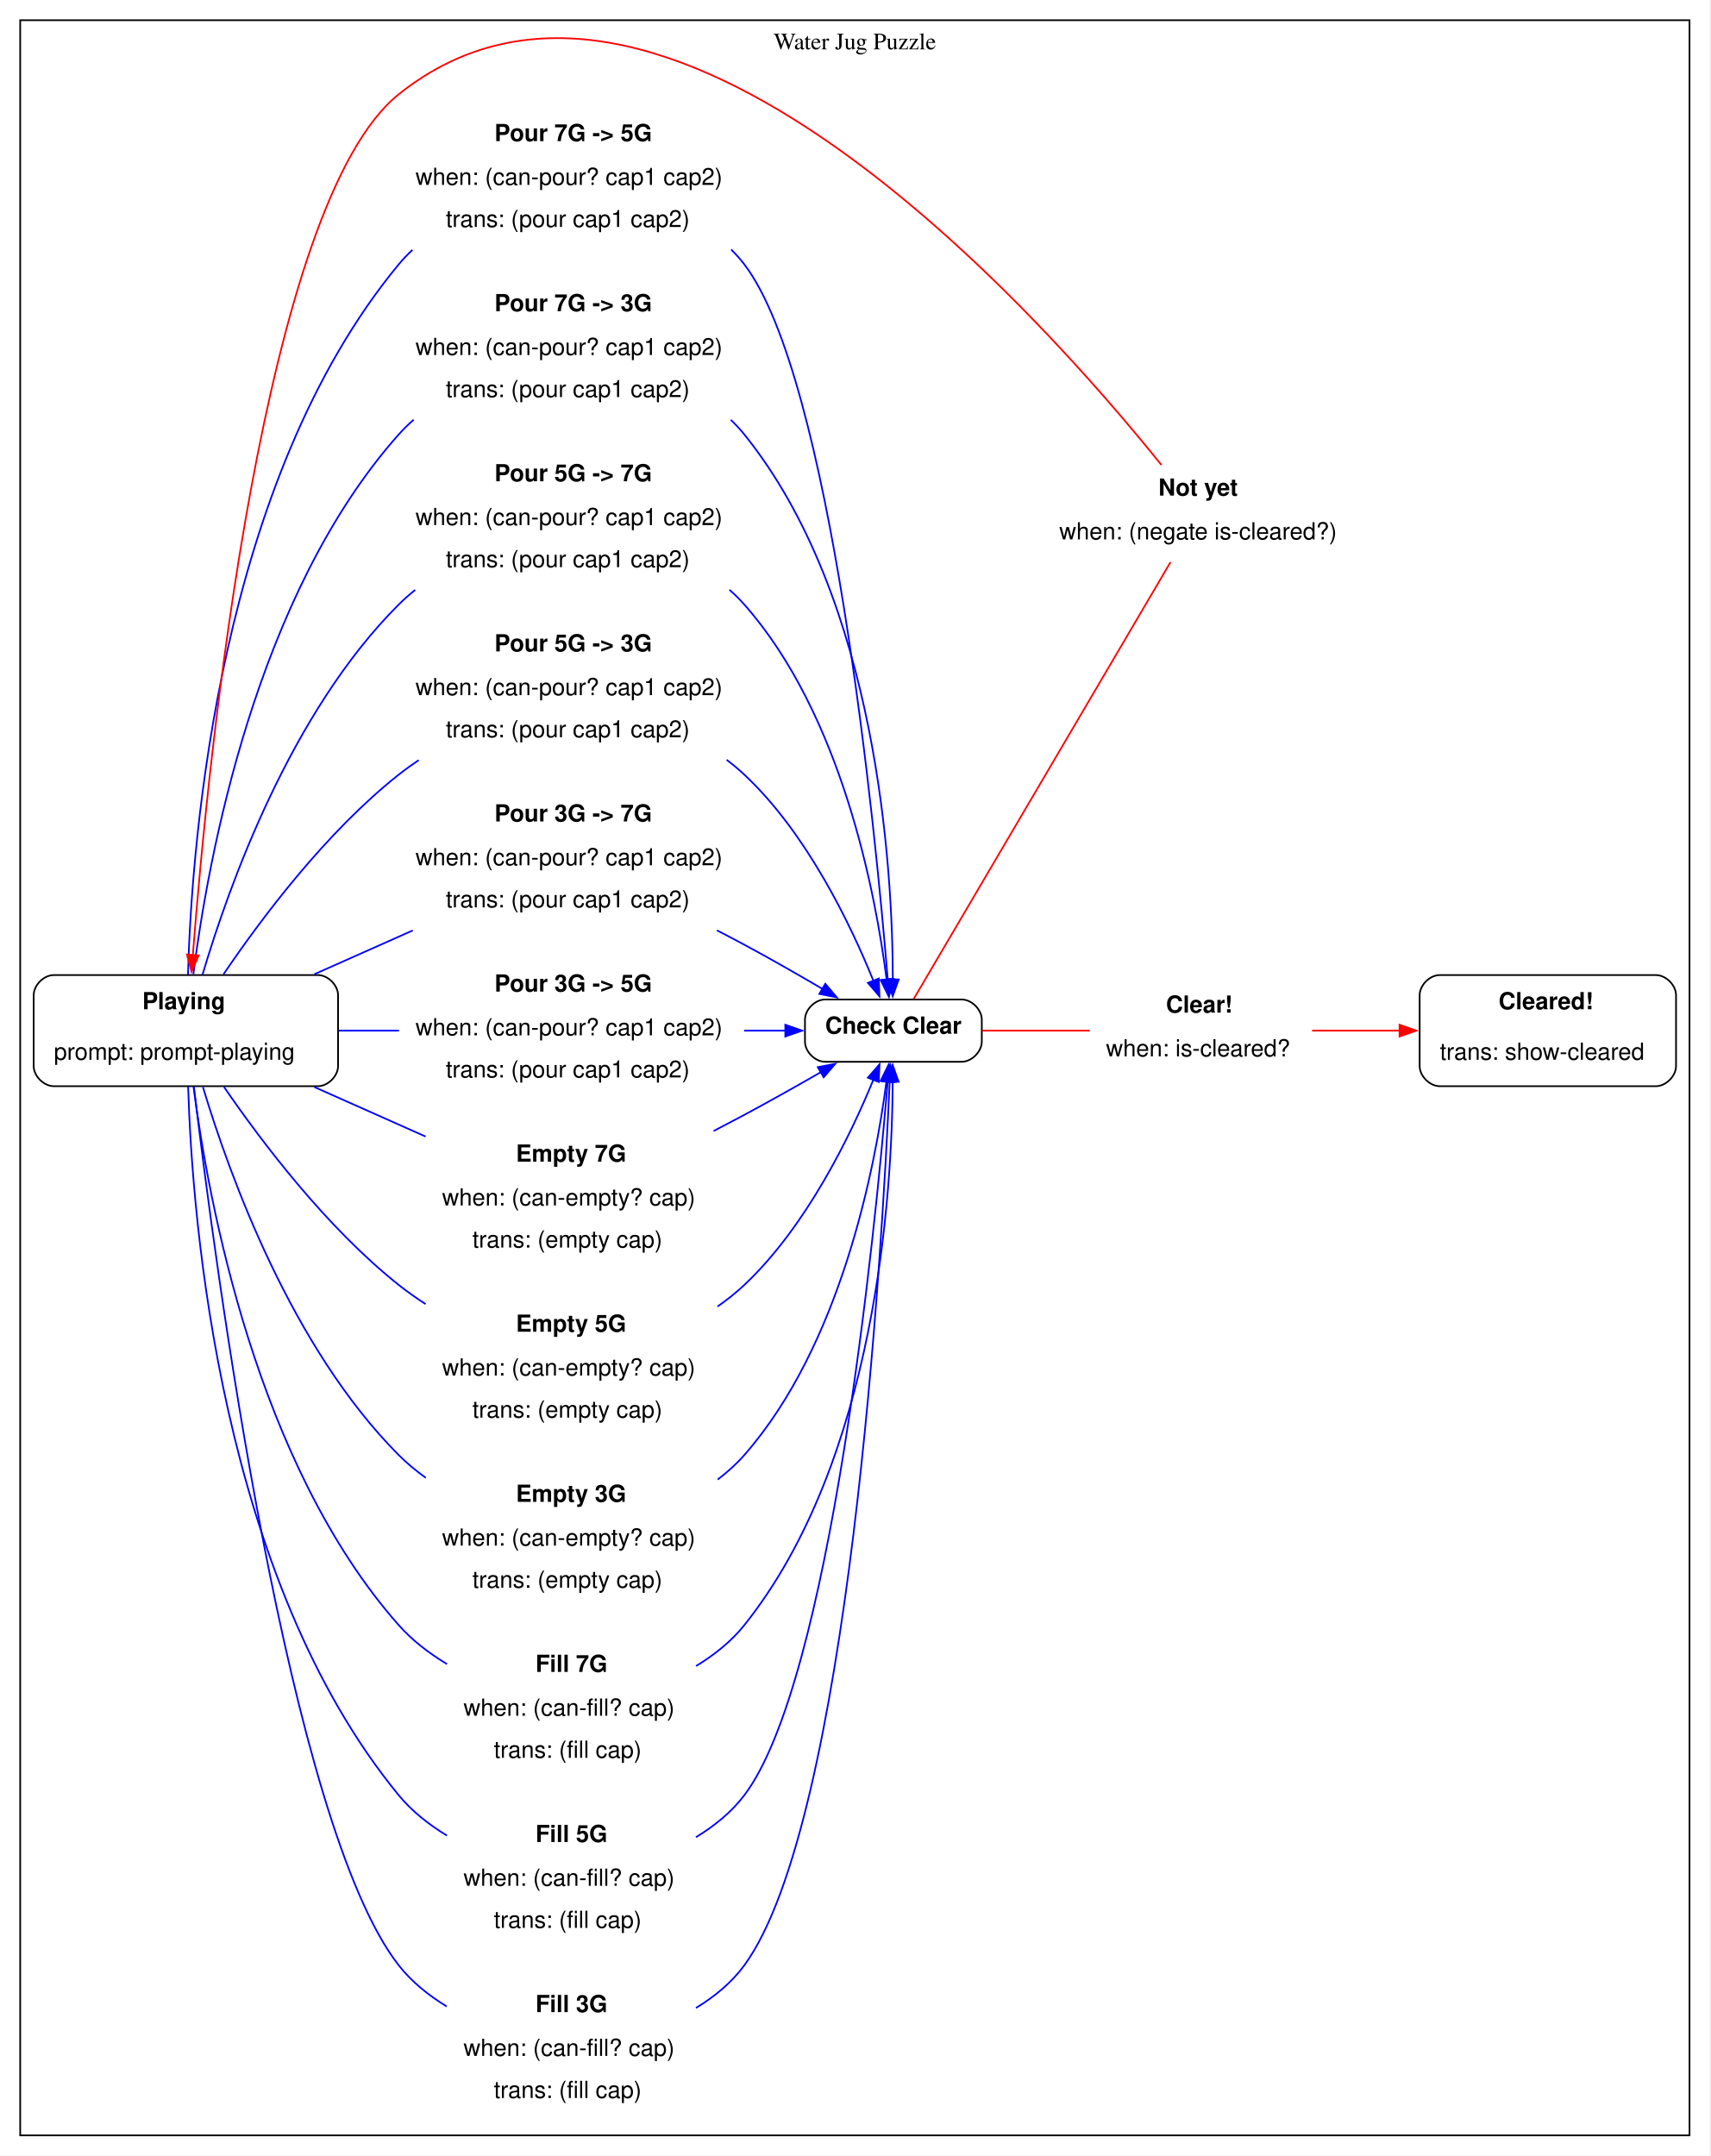
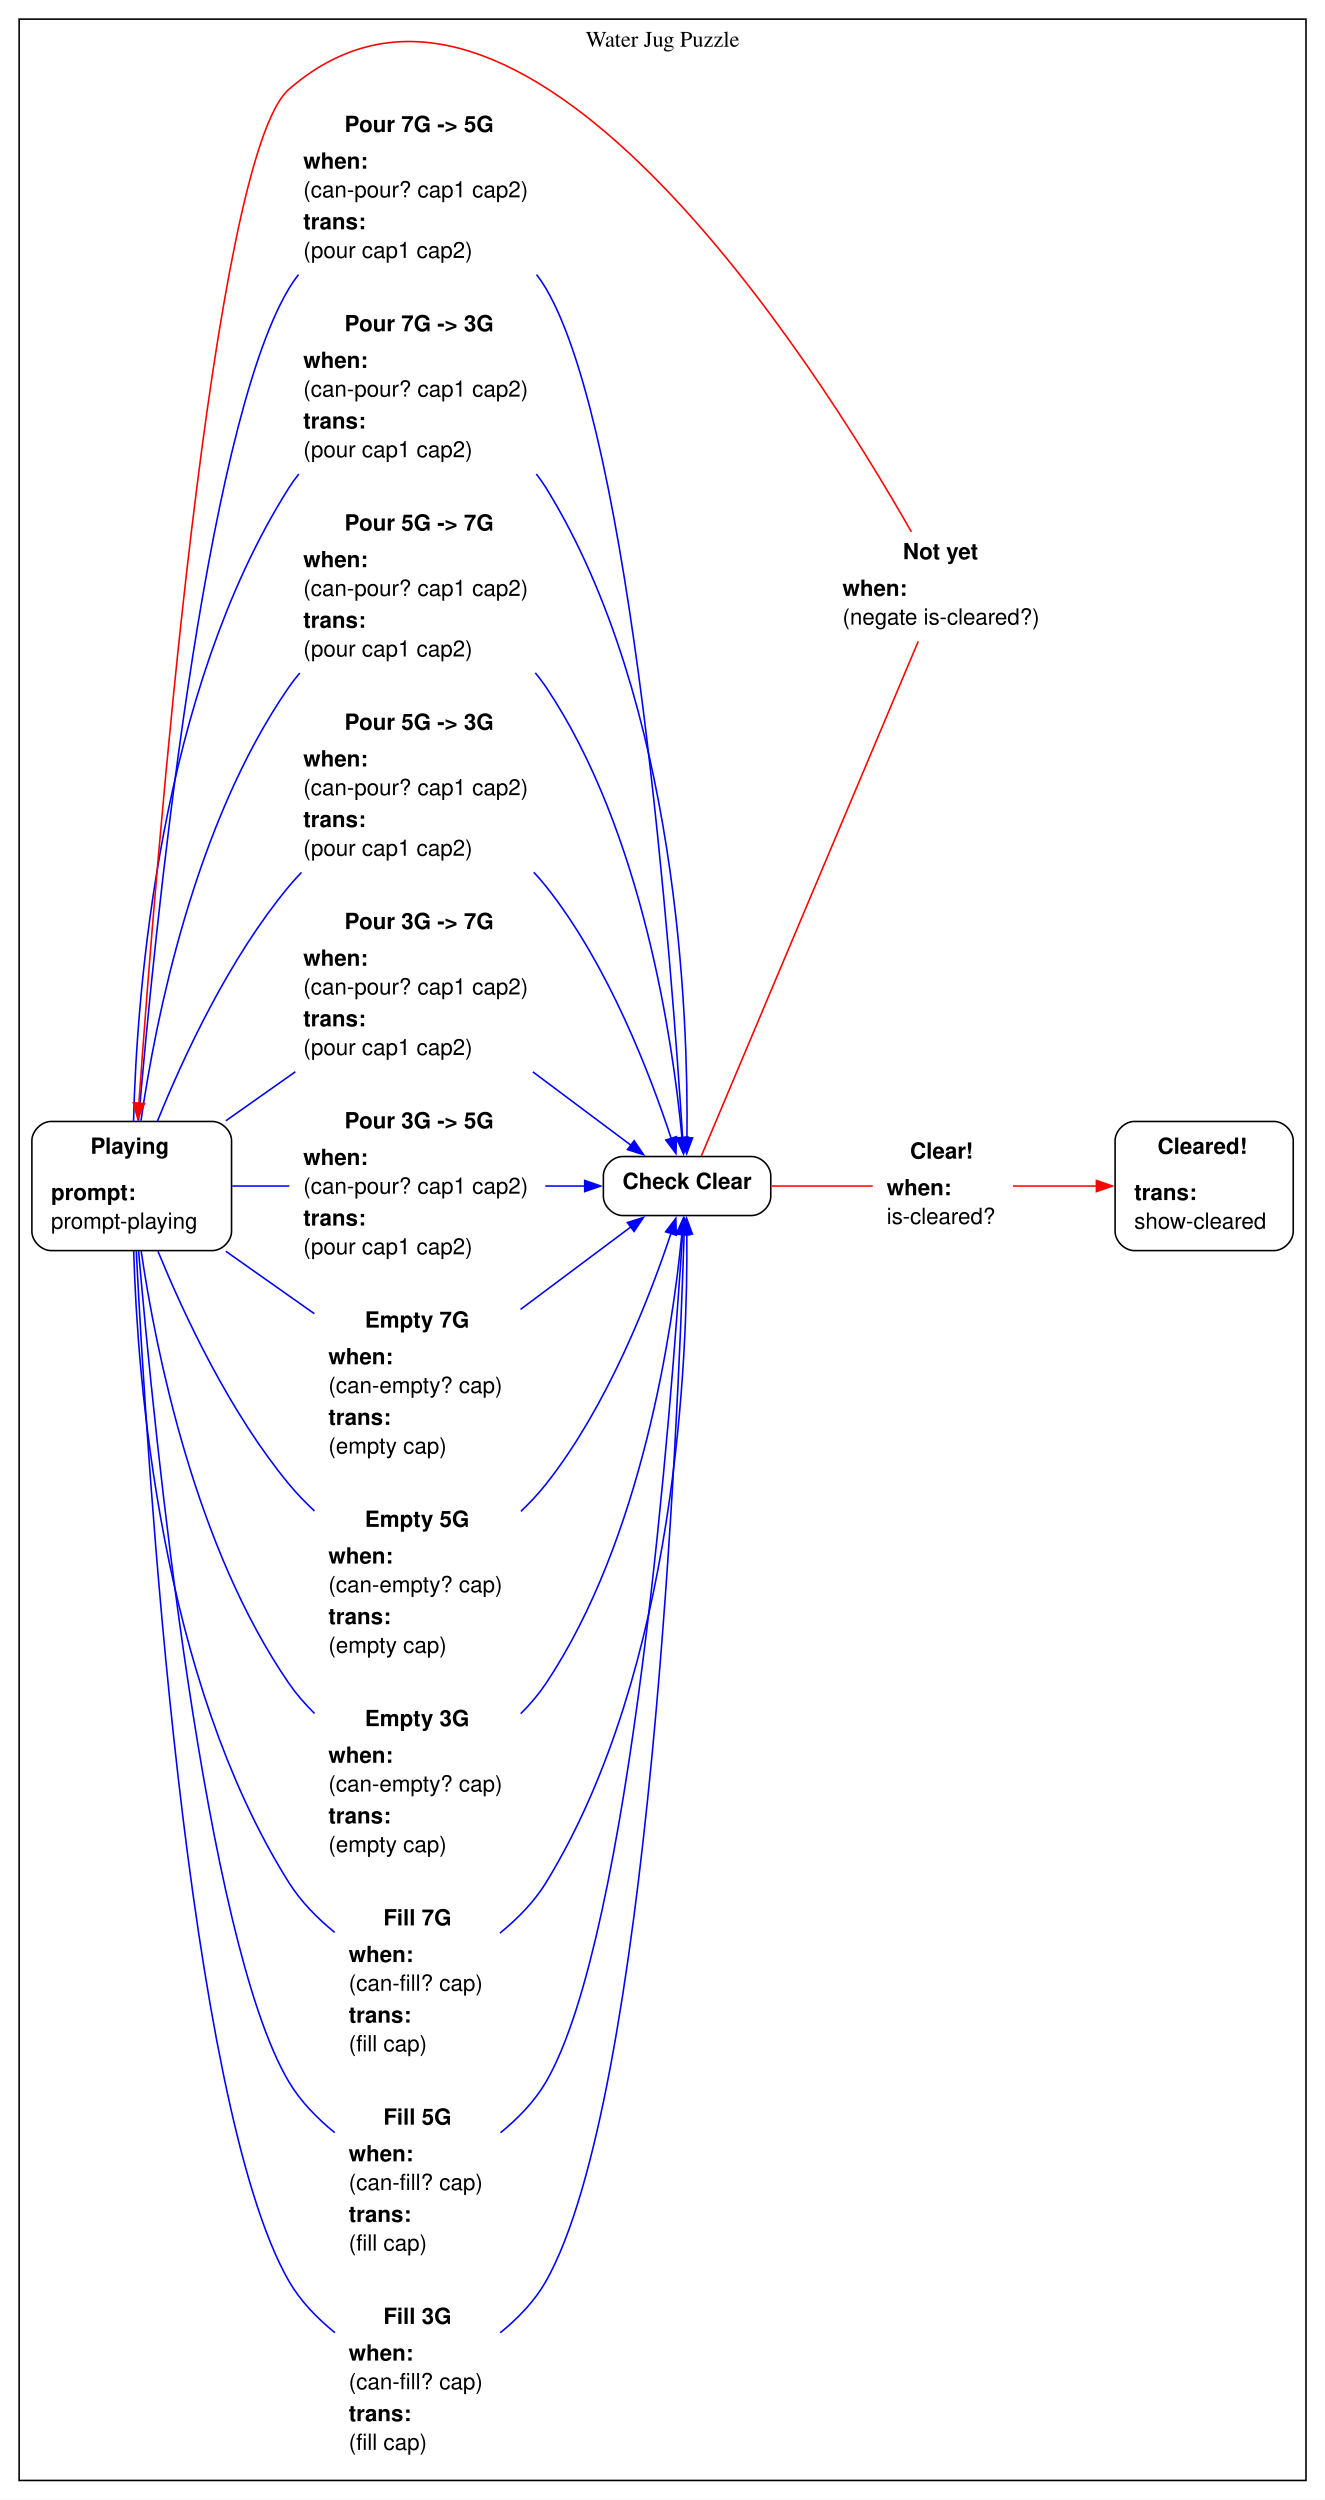
- <svg xmlns="http://www.w3.org/2000/svg" width="1354pt" height="1707pt" viewBox="0.00 0.00 1354.00 1707.00">
-   <g id="graph0" class="graph" transform="scale(1.33333 1.33333) rotate(0) translate(4 1276)">
-     <polygon fill="white" stroke="none" points="-4,4 -4,-1276 1011.25,-1276 1011.25,4 -4,4" />
+ <svg xmlns="http://www.w3.org/2000/svg" width="1108pt" height="2091pt" viewBox="0.00 0.00 1108.00 2091.00">
+   <g id="graph0" class="graph" transform="scale(1.33333 1.33333) rotate(0) translate(4 1564)">
+     <polygon fill="white" stroke="none" points="-4,4 -4,-1564 827.25,-1564 827.25,4 -4,4" />
    <g id="clust1" class="cluster">
-       <polygon fill="none" stroke="black" points="8,-8 8,-1264 999.25,-1264 999.25,-8 8,-8" />
-       <text xml:space="preserve" text-anchor="middle" x="503.62" y="-1246.7" font-family="Times,serif" font-size="14.00">Water Jug Puzzle</text>
+       <polygon fill="none" stroke="black" points="8,-8 8,-1552 815.25,-1552 815.25,-8 8,-8" />
+       <text xml:space="preserve" text-anchor="middle" x="411.62" y="-1534.7" font-family="Times,serif" font-size="14.00">Water Jug Puzzle</text>
    </g>
    <g id="node1" class="node">
-       <path fill="white" stroke="black" d="M184.75,-697C184.75,-697 28,-697 28,-697 22,-697 16,-691 16,-685 16,-685 16,-643 16,-643 16,-637 22,-631 28,-631 28,-631 184.75,-631 184.75,-631 190.75,-631 196.75,-637 196.75,-643 196.75,-643 196.75,-685 196.75,-685 196.75,-691 190.75,-697 184.75,-697" />
-       <text xml:space="preserve" text-anchor="start" x="80.5" y="-676.7" font-family="Helvetica,Arial,sans-serif" font-weight="bold" font-size="14.00">Playing</text>
-       <text xml:space="preserve" text-anchor="start" x="28" y="-646.7" font-family="Helvetica,Arial,sans-serif" font-size="14.00">prompt: prompt-playing</text>
+       <path fill="white" stroke="black" d="M129.25,-860.5C129.25,-860.5 28,-860.5 28,-860.5 22,-860.5 16,-854.5 16,-848.5 16,-848.5 16,-791.5 16,-791.5 16,-785.5 22,-779.5 28,-779.5 28,-779.5 129.25,-779.5 129.25,-779.5 135.25,-779.5 141.25,-785.5 141.25,-791.5 141.25,-791.5 141.25,-848.5 141.25,-848.5 141.25,-854.5 135.25,-860.5 129.25,-860.5" />
+       <text xml:space="preserve" text-anchor="start" x="52.75" y="-840.2" font-family="Helvetica,Arial,sans-serif" font-weight="bold" font-size="14.00">Playing</text>
+       <text xml:space="preserve" text-anchor="start" x="28" y="-811.2" font-family="Helvetica,Arial,sans-serif" font-weight="bold" font-size="14.00">prompt:</text>
+       <text xml:space="preserve" text-anchor="start" x="28" y="-793.2" font-family="Helvetica,Arial,sans-serif" font-size="14.00">prompt-playing</text>
    </g>
    <g id="node2" class="node">
-       <text xml:space="preserve" text-anchor="start" x="314" y="-81.2" font-family="Helvetica,Arial,sans-serif" font-weight="bold" font-size="14.00">Fill 3G</text>
-       <text xml:space="preserve" text-anchor="start" x="271.25" y="-55.2" font-family="Helvetica,Arial,sans-serif" font-size="14.00">when: (can-fill? cap)</text>
-       <text xml:space="preserve" text-anchor="start" x="289.25" y="-30.2" font-family="Helvetica,Arial,sans-serif" font-size="14.00">trans: (fill cap)</text>
+       <text xml:space="preserve" text-anchor="start" x="236.5" y="-106.2" font-family="Helvetica,Arial,sans-serif" font-weight="bold" font-size="14.00">Fill 3G</text>
+       <text xml:space="preserve" text-anchor="start" x="214.75" y="-83.2" font-family="Helvetica,Arial,sans-serif" font-weight="bold" font-size="14.00">when:</text>
+       <text xml:space="preserve" text-anchor="start" x="214.75" y="-65.2" font-family="Helvetica,Arial,sans-serif" font-size="14.00">(can-fill? cap)</text>
+       <text xml:space="preserve" text-anchor="start" x="214.75" y="-45.2" font-family="Helvetica,Arial,sans-serif" font-weight="bold" font-size="14.00">trans:</text>
+       <text xml:space="preserve" text-anchor="start" x="214.75" y="-27.2" font-family="Helvetica,Arial,sans-serif" font-size="14.00">(fill cap)</text>
    </g>
    <g id="edge1" class="edge">
-       <path fill="none" stroke="blue" d="M111.13,-630.81C123.77,-524.14 167.62,-192.24 232.75,-109 240.41,-99.21 250.46,-91.14 261.25,-84.55" />
+       <path fill="none" stroke="blue" d="M81.49,-779.16C88.03,-648.8 113.13,-244.65 177.25,-133 184.36,-120.62 194.94,-109.76 206.09,-100.71" />
    </g>
    <g id="node3" class="node">
-       <text xml:space="preserve" text-anchor="start" x="314" y="-182.2" font-family="Helvetica,Arial,sans-serif" font-weight="bold" font-size="14.00">Fill 5G</text>
-       <text xml:space="preserve" text-anchor="start" x="271.25" y="-156.2" font-family="Helvetica,Arial,sans-serif" font-size="14.00">when: (can-fill? cap)</text>
-       <text xml:space="preserve" text-anchor="start" x="289.25" y="-131.2" font-family="Helvetica,Arial,sans-serif" font-size="14.00">trans: (fill cap)</text>
+       <text xml:space="preserve" text-anchor="start" x="236.5" y="-231.2" font-family="Helvetica,Arial,sans-serif" font-weight="bold" font-size="14.00">Fill 5G</text>
+       <text xml:space="preserve" text-anchor="start" x="214.75" y="-208.2" font-family="Helvetica,Arial,sans-serif" font-weight="bold" font-size="14.00">when:</text>
+       <text xml:space="preserve" text-anchor="start" x="214.75" y="-190.2" font-family="Helvetica,Arial,sans-serif" font-size="14.00">(can-fill? cap)</text>
+       <text xml:space="preserve" text-anchor="start" x="214.75" y="-170.2" font-family="Helvetica,Arial,sans-serif" font-weight="bold" font-size="14.00">trans:</text>
+       <text xml:space="preserve" text-anchor="start" x="214.75" y="-152.2" font-family="Helvetica,Arial,sans-serif" font-size="14.00">(fill cap)</text>
    </g>
    <g id="edge3" class="edge">
-       <path fill="none" stroke="blue" d="M107.71,-630.77C110.21,-549.63 127.14,-338.59 232.75,-210 240.58,-200.47 250.64,-192.55 261.38,-186.02" />
+       <path fill="none" stroke="blue" d="M82.94,-779.12C92.75,-665.24 124.34,-346.94 177.25,-258 184.46,-245.88 194.94,-235.18 205.94,-226.2" />
    </g>
    <g id="node4" class="node">
-       <text xml:space="preserve" text-anchor="start" x="314" y="-283.2" font-family="Helvetica,Arial,sans-serif" font-weight="bold" font-size="14.00">Fill 7G</text>
-       <text xml:space="preserve" text-anchor="start" x="271.25" y="-257.2" font-family="Helvetica,Arial,sans-serif" font-size="14.00">when: (can-fill? cap)</text>
-       <text xml:space="preserve" text-anchor="start" x="289.25" y="-232.2" font-family="Helvetica,Arial,sans-serif" font-size="14.00">trans: (fill cap)</text>
+       <text xml:space="preserve" text-anchor="start" x="236.5" y="-356.2" font-family="Helvetica,Arial,sans-serif" font-weight="bold" font-size="14.00">Fill 7G</text>
+       <text xml:space="preserve" text-anchor="start" x="214.75" y="-333.2" font-family="Helvetica,Arial,sans-serif" font-weight="bold" font-size="14.00">when:</text>
+       <text xml:space="preserve" text-anchor="start" x="214.75" y="-315.2" font-family="Helvetica,Arial,sans-serif" font-size="14.00">(can-fill? cap)</text>
+       <text xml:space="preserve" text-anchor="start" x="214.75" y="-295.2" font-family="Helvetica,Arial,sans-serif" font-weight="bold" font-size="14.00">trans:</text>
+       <text xml:space="preserve" text-anchor="start" x="214.75" y="-277.2" font-family="Helvetica,Arial,sans-serif" font-size="14.00">(fill cap)</text>
    </g>
    <g id="edge5" class="edge">
-       <path fill="none" stroke="blue" d="M110.9,-630.66C119.7,-562.71 148.37,-406.54 232.75,-311 240.79,-301.9 250.83,-294.23 261.44,-287.83" />
+       <path fill="none" stroke="blue" d="M79.88,-779.26C82.2,-697.74 96.65,-511.39 177.25,-383 184.65,-371.21 195.07,-360.69 205.94,-351.79" />
    </g>
    <g id="node5" class="node">
-       <text xml:space="preserve" text-anchor="start" x="302.38" y="-384.2" font-family="Helvetica,Arial,sans-serif" font-weight="bold" font-size="14.00">Empty 3G</text>
-       <text xml:space="preserve" text-anchor="start" x="258.5" y="-358.2" font-family="Helvetica,Arial,sans-serif" font-size="14.00">when: (can-empty? cap)</text>
-       <text xml:space="preserve" text-anchor="start" x="276.5" y="-333.2" font-family="Helvetica,Arial,sans-serif" font-size="14.00">trans: (empty cap)</text>
+       <text xml:space="preserve" text-anchor="start" x="224.88" y="-481.2" font-family="Helvetica,Arial,sans-serif" font-weight="bold" font-size="14.00">Empty 3G</text>
+       <text xml:space="preserve" text-anchor="start" x="202" y="-458.2" font-family="Helvetica,Arial,sans-serif" font-weight="bold" font-size="14.00">when:</text>
+       <text xml:space="preserve" text-anchor="start" x="202" y="-440.2" font-family="Helvetica,Arial,sans-serif" font-size="14.00">(can-empty? cap)</text>
+       <text xml:space="preserve" text-anchor="start" x="202" y="-420.2" font-family="Helvetica,Arial,sans-serif" font-weight="bold" font-size="14.00">trans:</text>
+       <text xml:space="preserve" text-anchor="start" x="202" y="-402.2" font-family="Helvetica,Arial,sans-serif" font-size="14.00">(empty cap)</text>
    </g>
    <g id="edge7" class="edge">
-       <path fill="none" stroke="blue" d="M116.49,-630.53C132.28,-578.01 169.28,-475.69 232.75,-412 237.63,-407.11 243.07,-402.6 248.83,-398.46" />
+       <path fill="none" stroke="blue" d="M84.56,-779.24C93.8,-716.24 118.4,-593.59 177.25,-508 181.84,-501.32 187.36,-495 193.31,-489.14" />
    </g>
    <g id="node6" class="node">
-       <text xml:space="preserve" text-anchor="start" x="302.38" y="-485.2" font-family="Helvetica,Arial,sans-serif" font-weight="bold" font-size="14.00">Empty 5G</text>
-       <text xml:space="preserve" text-anchor="start" x="258.5" y="-459.2" font-family="Helvetica,Arial,sans-serif" font-size="14.00">when: (can-empty? cap)</text>
-       <text xml:space="preserve" text-anchor="start" x="276.5" y="-434.2" font-family="Helvetica,Arial,sans-serif" font-size="14.00">trans: (empty cap)</text>
+       <text xml:space="preserve" text-anchor="start" x="224.88" y="-606.2" font-family="Helvetica,Arial,sans-serif" font-weight="bold" font-size="14.00">Empty 5G</text>
+       <text xml:space="preserve" text-anchor="start" x="202" y="-583.2" font-family="Helvetica,Arial,sans-serif" font-weight="bold" font-size="14.00">when:</text>
+       <text xml:space="preserve" text-anchor="start" x="202" y="-565.2" font-family="Helvetica,Arial,sans-serif" font-size="14.00">(can-empty? cap)</text>
+       <text xml:space="preserve" text-anchor="start" x="202" y="-545.2" font-family="Helvetica,Arial,sans-serif" font-weight="bold" font-size="14.00">trans:</text>
+       <text xml:space="preserve" text-anchor="start" x="202" y="-527.2" font-family="Helvetica,Arial,sans-serif" font-size="14.00">(empty cap)</text>
    </g>
    <g id="edge9" class="edge">
-       <path fill="none" stroke="blue" d="M129.04,-630.53C151.76,-597.42 190.07,-546.92 232.75,-513 237.77,-509.01 243.16,-505.21 248.73,-501.62" />
+       <path fill="none" stroke="blue" d="M95.06,-779.13C111.46,-739.13 140.13,-677.86 177.25,-633 182.08,-627.16 187.54,-621.5 193.27,-616.14" />
    </g>
    <g id="node7" class="node">
-       <text xml:space="preserve" text-anchor="start" x="302.38" y="-586.2" font-family="Helvetica,Arial,sans-serif" font-weight="bold" font-size="14.00">Empty 7G</text>
-       <text xml:space="preserve" text-anchor="start" x="258.5" y="-560.2" font-family="Helvetica,Arial,sans-serif" font-size="14.00">when: (can-empty? cap)</text>
-       <text xml:space="preserve" text-anchor="start" x="276.5" y="-535.2" font-family="Helvetica,Arial,sans-serif" font-size="14.00">trans: (empty cap)</text>
+       <text xml:space="preserve" text-anchor="start" x="224.88" y="-731.2" font-family="Helvetica,Arial,sans-serif" font-weight="bold" font-size="14.00">Empty 7G</text>
+       <text xml:space="preserve" text-anchor="start" x="202" y="-708.2" font-family="Helvetica,Arial,sans-serif" font-weight="bold" font-size="14.00">when:</text>
+       <text xml:space="preserve" text-anchor="start" x="202" y="-690.2" font-family="Helvetica,Arial,sans-serif" font-size="14.00">(can-empty? cap)</text>
+       <text xml:space="preserve" text-anchor="start" x="202" y="-670.2" font-family="Helvetica,Arial,sans-serif" font-weight="bold" font-size="14.00">trans:</text>
+       <text xml:space="preserve" text-anchor="start" x="202" y="-652.2" font-family="Helvetica,Arial,sans-serif" font-size="14.00">(empty cap)</text>
    </g>
    <g id="edge11" class="edge">
-       <path fill="none" stroke="blue" d="M182.65,-630.51C203.81,-621.09 226.99,-610.78 248.71,-601.12" />
+       <path fill="none" stroke="blue" d="M137.66,-779.07C155.43,-766.54 175.07,-752.69 193.2,-739.91" />
    </g>
    <g id="node8" class="node">
-       <text xml:space="preserve" text-anchor="start" x="289.62" y="-687.2" font-family="Helvetica,Arial,sans-serif" font-weight="bold" font-size="14.00">Pour 3G -&gt; 5G</text>
-       <text xml:space="preserve" text-anchor="start" x="242.75" y="-661.2" font-family="Helvetica,Arial,sans-serif" font-size="14.00">when: (can-pour? cap1 cap2)</text>
-       <text xml:space="preserve" text-anchor="start" x="260.75" y="-636.2" font-family="Helvetica,Arial,sans-serif" font-size="14.00">trans: (pour cap1 cap2)</text>
+       <text xml:space="preserve" text-anchor="start" x="212.12" y="-856.2" font-family="Helvetica,Arial,sans-serif" font-weight="bold" font-size="14.00">Pour 3G -&gt; 5G</text>
+       <text xml:space="preserve" text-anchor="start" x="186.25" y="-833.2" font-family="Helvetica,Arial,sans-serif" font-weight="bold" font-size="14.00">when:</text>
+       <text xml:space="preserve" text-anchor="start" x="186.25" y="-815.2" font-family="Helvetica,Arial,sans-serif" font-size="14.00">(can-pour? cap1 cap2)</text>
+       <text xml:space="preserve" text-anchor="start" x="186.25" y="-795.2" font-family="Helvetica,Arial,sans-serif" font-weight="bold" font-size="14.00">trans:</text>
+       <text xml:space="preserve" text-anchor="start" x="186.25" y="-777.2" font-family="Helvetica,Arial,sans-serif" font-size="14.00">(pour cap1 cap2)</text>
    </g>
    <g id="edge13" class="edge">
-       <path fill="none" stroke="blue" d="M197.09,-664C208.86,-664 220.99,-664 232.94,-664" />
+       <path fill="none" stroke="blue" d="M141.62,-820C153.2,-820 165.45,-820 177.47,-820" />
    </g>
    <g id="node9" class="node">
-       <text xml:space="preserve" text-anchor="start" x="289.62" y="-788.2" font-family="Helvetica,Arial,sans-serif" font-weight="bold" font-size="14.00">Pour 3G -&gt; 7G</text>
-       <text xml:space="preserve" text-anchor="start" x="242.75" y="-762.2" font-family="Helvetica,Arial,sans-serif" font-size="14.00">when: (can-pour? cap1 cap2)</text>
-       <text xml:space="preserve" text-anchor="start" x="260.75" y="-737.2" font-family="Helvetica,Arial,sans-serif" font-size="14.00">trans: (pour cap1 cap2)</text>
+       <text xml:space="preserve" text-anchor="start" x="212.12" y="-981.2" font-family="Helvetica,Arial,sans-serif" font-weight="bold" font-size="14.00">Pour 3G -&gt; 7G</text>
+       <text xml:space="preserve" text-anchor="start" x="186.25" y="-958.2" font-family="Helvetica,Arial,sans-serif" font-weight="bold" font-size="14.00">when:</text>
+       <text xml:space="preserve" text-anchor="start" x="186.25" y="-940.2" font-family="Helvetica,Arial,sans-serif" font-size="14.00">(can-pour? cap1 cap2)</text>
+       <text xml:space="preserve" text-anchor="start" x="186.25" y="-920.2" font-family="Helvetica,Arial,sans-serif" font-weight="bold" font-size="14.00">trans:</text>
+       <text xml:space="preserve" text-anchor="start" x="186.25" y="-902.2" font-family="Helvetica,Arial,sans-serif" font-size="14.00">(pour cap1 cap2)</text>
    </g>
    <g id="edge15" class="edge">
-       <path fill="none" stroke="blue" d="M182.65,-697.49C201.36,-705.82 221.64,-714.84 241.11,-723.5" />
+       <path fill="none" stroke="blue" d="M137.66,-860.93C151.6,-870.76 166.68,-881.39 181.28,-891.69" />
    </g>
    <g id="node10" class="node">
-       <text xml:space="preserve" text-anchor="start" x="289.62" y="-889.2" font-family="Helvetica,Arial,sans-serif" font-weight="bold" font-size="14.00">Pour 5G -&gt; 3G</text>
-       <text xml:space="preserve" text-anchor="start" x="242.75" y="-863.2" font-family="Helvetica,Arial,sans-serif" font-size="14.00">when: (can-pour? cap1 cap2)</text>
-       <text xml:space="preserve" text-anchor="start" x="260.75" y="-838.2" font-family="Helvetica,Arial,sans-serif" font-size="14.00">trans: (pour cap1 cap2)</text>
+       <text xml:space="preserve" text-anchor="start" x="212.12" y="-1106.2" font-family="Helvetica,Arial,sans-serif" font-weight="bold" font-size="14.00">Pour 5G -&gt; 3G</text>
+       <text xml:space="preserve" text-anchor="start" x="186.25" y="-1083.2" font-family="Helvetica,Arial,sans-serif" font-weight="bold" font-size="14.00">when:</text>
+       <text xml:space="preserve" text-anchor="start" x="186.25" y="-1065.2" font-family="Helvetica,Arial,sans-serif" font-size="14.00">(can-pour? cap1 cap2)</text>
+       <text xml:space="preserve" text-anchor="start" x="186.25" y="-1045.2" font-family="Helvetica,Arial,sans-serif" font-weight="bold" font-size="14.00">trans:</text>
+       <text xml:space="preserve" text-anchor="start" x="186.25" y="-1027.2" font-family="Helvetica,Arial,sans-serif" font-size="14.00">(pour cap1 cap2)</text>
    </g>
    <g id="edge17" class="edge">
-       <path fill="none" stroke="blue" d="M128.72,-697.46C151.34,-730.84 189.69,-781.94 232.75,-816 236.53,-818.99 240.51,-821.86 244.63,-824.62" />
+       <path fill="none" stroke="blue" d="M94.79,-860.78C111.06,-901.03 139.73,-962.91 177.25,-1008 179.72,-1010.96 182.35,-1013.87 185.09,-1016.72" />
    </g>
    <g id="node11" class="node">
-       <text xml:space="preserve" text-anchor="start" x="289.62" y="-990.2" font-family="Helvetica,Arial,sans-serif" font-weight="bold" font-size="14.00">Pour 5G -&gt; 7G</text>
-       <text xml:space="preserve" text-anchor="start" x="242.75" y="-964.2" font-family="Helvetica,Arial,sans-serif" font-size="14.00">when: (can-pour? cap1 cap2)</text>
-       <text xml:space="preserve" text-anchor="start" x="260.75" y="-939.2" font-family="Helvetica,Arial,sans-serif" font-size="14.00">trans: (pour cap1 cap2)</text>
+       <text xml:space="preserve" text-anchor="start" x="212.12" y="-1231.2" font-family="Helvetica,Arial,sans-serif" font-weight="bold" font-size="14.00">Pour 5G -&gt; 7G</text>
+       <text xml:space="preserve" text-anchor="start" x="186.25" y="-1208.2" font-family="Helvetica,Arial,sans-serif" font-weight="bold" font-size="14.00">when:</text>
+       <text xml:space="preserve" text-anchor="start" x="186.25" y="-1190.2" font-family="Helvetica,Arial,sans-serif" font-size="14.00">(can-pour? cap1 cap2)</text>
+       <text xml:space="preserve" text-anchor="start" x="186.25" y="-1170.2" font-family="Helvetica,Arial,sans-serif" font-weight="bold" font-size="14.00">trans:</text>
+       <text xml:space="preserve" text-anchor="start" x="186.25" y="-1152.2" font-family="Helvetica,Arial,sans-serif" font-size="14.00">(pour cap1 cap2)</text>
    </g>
    <g id="edge19" class="edge">
-       <path fill="none" stroke="blue" d="M116.26,-697.24C131.85,-749.92 168.71,-853.14 232.75,-917 235.81,-920.05 239.1,-922.95 242.55,-925.7" />
+       <path fill="none" stroke="blue" d="M84.44,-860.95C93.54,-924.22 117.94,-1047.37 177.25,-1133 179.34,-1136.02 181.63,-1138.97 184.07,-1141.83" />
    </g>
    <g id="node12" class="node">
-       <text xml:space="preserve" text-anchor="start" x="289.62" y="-1091.2" font-family="Helvetica,Arial,sans-serif" font-weight="bold" font-size="14.00">Pour 7G -&gt; 3G</text>
-       <text xml:space="preserve" text-anchor="start" x="242.75" y="-1065.2" font-family="Helvetica,Arial,sans-serif" font-size="14.00">when: (can-pour? cap1 cap2)</text>
-       <text xml:space="preserve" text-anchor="start" x="260.75" y="-1040.2" font-family="Helvetica,Arial,sans-serif" font-size="14.00">trans: (pour cap1 cap2)</text>
+       <text xml:space="preserve" text-anchor="start" x="212.12" y="-1356.2" font-family="Helvetica,Arial,sans-serif" font-weight="bold" font-size="14.00">Pour 7G -&gt; 3G</text>
+       <text xml:space="preserve" text-anchor="start" x="186.25" y="-1333.2" font-family="Helvetica,Arial,sans-serif" font-weight="bold" font-size="14.00">when:</text>
+       <text xml:space="preserve" text-anchor="start" x="186.25" y="-1315.2" font-family="Helvetica,Arial,sans-serif" font-size="14.00">(can-pour? cap1 cap2)</text>
+       <text xml:space="preserve" text-anchor="start" x="186.25" y="-1295.2" font-family="Helvetica,Arial,sans-serif" font-weight="bold" font-size="14.00">trans:</text>
+       <text xml:space="preserve" text-anchor="start" x="186.25" y="-1277.2" font-family="Helvetica,Arial,sans-serif" font-size="14.00">(pour cap1 cap2)</text>
    </g>
    <g id="edge21" class="edge">
-       <path fill="none" stroke="blue" d="M110.81,-697.49C119.45,-765.73 147.82,-922.52 232.75,-1018 235.49,-1021.09 238.47,-1024 241.63,-1026.75" />
+       <path fill="none" stroke="blue" d="M79.77,-860.89C81.89,-942.69 96.01,-1129.63 177.25,-1258 179.12,-1260.96 181.19,-1263.84 183.41,-1266.63" />
    </g>
    <g id="node13" class="node">
-       <text xml:space="preserve" text-anchor="start" x="289.62" y="-1192.2" font-family="Helvetica,Arial,sans-serif" font-weight="bold" font-size="14.00">Pour 7G -&gt; 5G</text>
-       <text xml:space="preserve" text-anchor="start" x="242.75" y="-1166.2" font-family="Helvetica,Arial,sans-serif" font-size="14.00">when: (can-pour? cap1 cap2)</text>
-       <text xml:space="preserve" text-anchor="start" x="260.75" y="-1141.2" font-family="Helvetica,Arial,sans-serif" font-size="14.00">trans: (pour cap1 cap2)</text>
+       <text xml:space="preserve" text-anchor="start" x="212.12" y="-1481.2" font-family="Helvetica,Arial,sans-serif" font-weight="bold" font-size="14.00">Pour 7G -&gt; 5G</text>
+       <text xml:space="preserve" text-anchor="start" x="186.25" y="-1458.2" font-family="Helvetica,Arial,sans-serif" font-weight="bold" font-size="14.00">when:</text>
+       <text xml:space="preserve" text-anchor="start" x="186.25" y="-1440.2" font-family="Helvetica,Arial,sans-serif" font-size="14.00">(can-pour? cap1 cap2)</text>
+       <text xml:space="preserve" text-anchor="start" x="186.25" y="-1420.2" font-family="Helvetica,Arial,sans-serif" font-weight="bold" font-size="14.00">trans:</text>
+       <text xml:space="preserve" text-anchor="start" x="186.25" y="-1402.2" font-family="Helvetica,Arial,sans-serif" font-size="14.00">(pour cap1 cap2)</text>
    </g>
    <g id="edge23" class="edge">
-       <path fill="none" stroke="blue" d="M107.62,-697.35C109.93,-778.79 126.46,-990.53 232.75,-1119 235.26,-1122.03 237.99,-1124.89 240.91,-1127.59" />
+       <path fill="none" stroke="blue" d="M82.89,-860.97C92.6,-975.11 123.91,-1294.11 177.25,-1383 179.05,-1386 181.06,-1388.92 183.23,-1391.74" />
    </g>
    <g id="node14" class="node">
-       <path fill="white" stroke="black" d="M567,-682.5C567,-682.5 486,-682.5 486,-682.5 480,-682.5 474,-676.5 474,-670.5 474,-670.5 474,-657.5 474,-657.5 474,-651.5 480,-645.5 486,-645.5 486,-645.5 567,-645.5 567,-645.5 573,-645.5 579,-651.5 579,-657.5 579,-657.5 579,-670.5 579,-670.5 579,-676.5 573,-682.5 567,-682.5" />
-       <text xml:space="preserve" text-anchor="start" x="486" y="-662.2" font-family="Helvetica,Arial,sans-serif" font-weight="bold" font-size="14.00">Check Clear</text>
+       <path fill="white" stroke="black" d="M467.5,-838.5C467.5,-838.5 386.5,-838.5 386.5,-838.5 380.5,-838.5 374.5,-832.5 374.5,-826.5 374.5,-826.5 374.5,-813.5 374.5,-813.5 374.5,-807.5 380.5,-801.5 386.5,-801.5 386.5,-801.5 467.5,-801.5 467.5,-801.5 473.5,-801.5 479.5,-807.5 479.5,-813.5 479.5,-813.5 479.5,-826.5 479.5,-826.5 479.5,-832.5 473.5,-838.5 467.5,-838.5" />
+       <text xml:space="preserve" text-anchor="start" x="386.5" y="-818.2" font-family="Helvetica,Arial,sans-serif" font-weight="bold" font-size="14.00">Check Clear</text>
    </g>
    <g id="edge2" class="edge">
-       <path fill="none" stroke="blue" d="M409.29,-83.66C420.31,-90.38 430.49,-98.72 438,-109 500.14,-194.05 519.71,-530.6 524.31,-633.77" />
-       <polygon fill="blue" stroke="blue" points="520.81,-633.81 524.73,-643.65 527.8,-633.51 520.81,-633.81" />
+       <path fill="none" stroke="blue" d="M309.79,-100.64C320.93,-109.69 331.48,-120.57 338.5,-133 403.52,-248.15 421.41,-672.62 425.15,-789.84" />
+       <polygon fill="blue" stroke="blue" points="421.65,-789.7 425.45,-799.59 428.64,-789.49 421.65,-789.7" />
    </g>
    <g id="edge4" class="edge">
-       <path fill="none" stroke="blue" d="M409.25,-185.03C420.21,-191.7 430.37,-199.93 438,-210 489.25,-277.69 515.54,-543.48 523.14,-633.78" />
-       <polygon fill="blue" stroke="blue" points="519.63,-633.9 523.94,-643.58 526.61,-633.33 519.63,-633.9" />
+       <path fill="none" stroke="blue" d="M309.96,-226.11C320.96,-235.1 331.4,-245.82 338.5,-258 392.22,-350.11 417.57,-686.79 424.19,-789.83" />
+       <polygon fill="blue" stroke="blue" points="420.69,-789.93 424.81,-799.7 427.68,-789.5 420.69,-789.93" />
    </g>
    <g id="edge6" class="edge">
-       <path fill="none" stroke="blue" d="M409.33,-286.69C420.14,-293.26 430.24,-301.29 438,-311 516.49,-409.2 525.82,-568.18 526.09,-634" />
-       <polygon fill="blue" stroke="blue" points="522.59,-633.64 526.05,-643.65 529.59,-633.66 522.59,-633.64" />
+       <path fill="none" stroke="blue" d="M309.59,-351.34C320.6,-360.31 331.13,-370.97 338.5,-383 420.99,-517.69 427.56,-715.45 426.84,-790.04" />
+       <polygon fill="blue" stroke="blue" points="423.34,-789.76 426.69,-799.81 430.34,-789.87 423.34,-789.76" />
    </g>
    <g id="edge8" class="edge">
-       <path fill="none" stroke="blue" d="M422.15,-397.42C427.94,-401.81 433.31,-406.66 438,-412 495.39,-477.44 515.67,-582.61 522.4,-633.91" />
-       <polygon fill="blue" stroke="blue" points="518.91,-634.15 523.59,-643.66 525.86,-633.31 518.91,-634.15" />
+       <path fill="none" stroke="blue" d="M322.64,-489C328.56,-494.89 334.01,-501.25 338.5,-508 398.9,-598.71 417.99,-730.8 423.71,-789.69" />
+       <polygon fill="blue" stroke="blue" points="420.22,-789.96 424.6,-799.6 427.19,-789.33 420.22,-789.96" />
    </g>
    <g id="edge10" class="edge">
-       <path fill="none" stroke="blue" d="M422.07,-500.16C427.73,-504.12 433.11,-508.4 438,-513 475.06,-547.9 501.16,-602.03 514.73,-635.11" />
-       <polygon fill="blue" stroke="blue" points="511.34,-636.06 518.29,-644.06 517.84,-633.48 511.34,-636.06" />
+       <path fill="none" stroke="blue" d="M322.75,-615.92C328.43,-621.33 333.8,-627.06 338.5,-633 377.48,-682.24 404.09,-751.67 417,-790.59" />
+       <polygon fill="blue" stroke="blue" points="413.55,-791.3 419.96,-799.74 420.21,-789.15 413.55,-791.3" />
    </g>
    <g id="edge12" class="edge">
-       <path fill="none" stroke="blue" d="M419.75,-604.39C425.95,-607.6 432.08,-610.83 438,-614 453.03,-622.06 469.31,-631.23 483.7,-639.5" />
-       <polygon fill="blue" stroke="blue" points="481.6,-642.33 492.01,-644.3 485.1,-636.27 481.6,-642.33" />
+       <path fill="none" stroke="blue" d="M322.53,-742.61C346.11,-760.24 371.92,-779.55 391.87,-794.47" />
+       <polygon fill="blue" stroke="blue" points="389.56,-797.11 399.66,-800.3 393.75,-791.51 389.56,-797.11" />
    </g>
    <g id="edge14" class="edge">
-       <path fill="none" stroke="blue" d="M437.86,-664C446.22,-664 454.51,-664 462.46,-664" />
-       <polygon fill="blue" stroke="blue" points="462.32,-667.5 472.32,-664 462.32,-660.5 462.32,-667.5" />
+       <path fill="none" stroke="blue" d="M338.03,-820C346.4,-820 354.84,-820 362.99,-820" />
+       <polygon fill="blue" stroke="blue" points="362.78,-823.5 372.78,-820 362.78,-816.5 362.78,-823.5" />
    </g>
    <g id="edge16" class="edge">
-       <path fill="none" stroke="blue" d="M421.72,-723.56C427.25,-720.71 432.72,-717.84 438,-715 453.36,-706.76 469.94,-697.25 484.5,-688.7" />
-       <polygon fill="blue" stroke="blue" points="486.08,-691.83 492.91,-683.73 482.52,-685.8 486.08,-691.83" />
+       <path fill="none" stroke="blue" d="M330.24,-891.63C351.69,-875.58 374.24,-858.71 392.07,-845.38" />
+       <polygon fill="blue" stroke="blue" points="393.81,-848.45 399.72,-839.66 389.62,-842.84 393.81,-848.45" />
    </g>
    <g id="edge18" class="edge">
-       <path fill="none" stroke="blue" d="M427.48,-824.82C431.17,-822.03 434.7,-819.09 438,-816 475.23,-781.12 501.21,-726.78 514.72,-693.4" />
-       <polygon fill="blue" stroke="blue" points="517.87,-694.94 518.26,-684.35 511.36,-692.38 517.87,-694.94" />
+       <path fill="none" stroke="blue" d="M330.82,-1016.85C333.52,-1013.97 336.1,-1011.02 338.5,-1008 377.7,-958.76 404.17,-889.09 417.01,-849.87" />
+       <polygon fill="blue" stroke="blue" points="420.33,-850.99 420.03,-840.4 413.66,-848.86 420.33,-850.99" />
    </g>
    <g id="edge20" class="edge">
-       <path fill="none" stroke="blue" d="M429.15,-925.78C432.3,-923.02 435.27,-920.1 438,-917 495.81,-851.52 515.9,-745.83 522.49,-694.26" />
-       <polygon fill="blue" stroke="blue" points="525.95,-694.79 523.65,-684.45 519,-693.97 525.95,-694.79" />
+       <path fill="none" stroke="blue" d="M331.8,-1141.91C334.2,-1139.03 336.45,-1136.06 338.5,-1133 399.39,-1042.23 418.23,-909.6 423.8,-850.44" />
+       <polygon fill="blue" stroke="blue" points="427.28,-850.75 424.66,-840.48 420.31,-850.14 427.28,-850.75" />
    </g>
    <g id="edge22" class="edge">
-       <path fill="none" stroke="blue" d="M429.95,-1026.68C432.83,-1023.95 435.53,-1021.06 438,-1018 517.06,-919.82 526.07,-760.22 526.17,-694.13" />
-       <polygon fill="blue" stroke="blue" points="529.67,-694.41 526.11,-684.43 522.67,-694.45 529.67,-694.41" />
+       <path fill="none" stroke="blue" d="M332.42,-1266.68C334.62,-1263.88 336.66,-1260.98 338.5,-1258 421.67,-1123.31 427.84,-924.92 426.92,-850.06" />
+       <polygon fill="blue" stroke="blue" points="430.42,-850.19 426.74,-840.26 423.43,-850.32 430.42,-850.19" />
    </g>
    <g id="edge24" class="edge">
-       <path fill="none" stroke="blue" d="M430.15,-1127.84C432.98,-1125.07 435.61,-1122.13 438,-1119 489.61,-1051.36 515.67,-784.86 523.17,-694.3" />
-       <polygon fill="blue" stroke="blue" points="526.64,-694.72 523.96,-684.47 519.67,-694.16 526.64,-694.72" />
+       <path fill="none" stroke="blue" d="M332.59,-1391.78C334.74,-1388.95 336.72,-1386.02 338.5,-1383 392.66,-1290.93 417.71,-953.51 424.22,-850.24" />
+       <polygon fill="blue" stroke="blue" points="427.71,-850.54 424.83,-840.35 420.72,-850.11 427.71,-850.54" />
    </g>
    <g id="node15" class="node">
-       <text xml:space="preserve" text-anchor="start" x="683.88" y="-981.7" font-family="Helvetica,Arial,sans-serif" font-weight="bold" font-size="14.00">Not yet</text>
-       <text xml:space="preserve" text-anchor="start" x="625" y="-955.7" font-family="Helvetica,Arial,sans-serif" font-size="14.00">when: (negate is-cleared?)</text>
+       <text xml:space="preserve" text-anchor="start" x="562.38" y="-1213.2" font-family="Helvetica,Arial,sans-serif" font-weight="bold" font-size="14.00">Not yet</text>
+       <text xml:space="preserve" text-anchor="start" x="524.5" y="-1190.2" font-family="Helvetica,Arial,sans-serif" font-weight="bold" font-size="14.00">when:</text>
+       <text xml:space="preserve" text-anchor="start" x="524.5" y="-1172.2" font-family="Helvetica,Arial,sans-serif" font-size="14.00">(negate is-cleared?)</text>
    </g>
    <g id="edge25" class="edge">
-       <path fill="none" stroke="red" d="M538.52,-682.74C568.98,-734.56 654.5,-880 691.07,-942.2" />
+       <path fill="none" stroke="red" d="M435.97,-838.9C461.17,-898.69 539.42,-1084.3 572.01,-1161.64" />
    </g>
    <g id="node16" class="node">
-       <text xml:space="preserve" text-anchor="start" x="688.38" y="-674.7" font-family="Helvetica,Arial,sans-serif" font-weight="bold" font-size="14.00">Clear!</text>
-       <text xml:space="preserve" text-anchor="start" x="652.75" y="-648.7" font-family="Helvetica,Arial,sans-serif" font-size="14.00">when: is-cleared?</text>
+       <text xml:space="preserve" text-anchor="start" x="566.88" y="-837.2" font-family="Helvetica,Arial,sans-serif" font-weight="bold" font-size="14.00">Clear!</text>
+       <text xml:space="preserve" text-anchor="start" x="552.25" y="-814.2" font-family="Helvetica,Arial,sans-serif" font-weight="bold" font-size="14.00">when:</text>
+       <text xml:space="preserve" text-anchor="start" x="552.25" y="-796.2" font-family="Helvetica,Arial,sans-serif" font-size="14.00">is-cleared?</text>
    </g>
    <g id="edge27" class="edge">
-       <path fill="none" stroke="red" d="M579.22,-664C599.12,-664 622.09,-664 643.08,-664" />
+       <path fill="none" stroke="red" d="M479.9,-820C500.48,-820 523.87,-820 543.49,-820" />
    </g>
    <g id="edge26" class="edge">
-       <path fill="none" stroke="red" d="M685.65,-999.89C614.34,-1088.65 387.89,-1344.05 232.75,-1220 152.44,-1155.78 119.9,-829.39 110.49,-708.83" />
-       <polygon fill="red" stroke="red" points="113.99,-708.7 109.74,-699 107.01,-709.23 113.99,-708.7" />
+       <path fill="none" stroke="red" d="M567.69,-1230.38C508.4,-1334.62 320.79,-1632.61 177.25,-1508 129.14,-1466.23 93.95,-1024.92 83.12,-871.9" />
+       <polygon fill="red" stroke="red" points="86.62,-871.78 82.43,-862.05 79.64,-872.27 86.62,-871.78" />
    </g>
    <g id="node17" class="node">
-       <path fill="white" stroke="black" d="M979.25,-697C979.25,-697 851,-697 851,-697 845,-697 839,-691 839,-685 839,-685 839,-643 839,-643 839,-637 845,-631 851,-631 851,-631 979.25,-631 979.25,-631 985.25,-631 991.25,-637 991.25,-643 991.25,-643 991.25,-685 991.25,-685 991.25,-691 985.25,-697 979.25,-697" />
-       <text xml:space="preserve" text-anchor="start" x="885.88" y="-676.7" font-family="Helvetica,Arial,sans-serif" font-weight="bold" font-size="14.00">Cleared!</text>
-       <text xml:space="preserve" text-anchor="start" x="851" y="-646.7" font-family="Helvetica,Arial,sans-serif" font-size="14.00">trans: show-cleared</text>
+       <path fill="white" stroke="black" d="M795.25,-860.5C795.25,-860.5 707.5,-860.5 707.5,-860.5 701.5,-860.5 695.5,-854.5 695.5,-848.5 695.5,-848.5 695.5,-791.5 695.5,-791.5 695.5,-785.5 701.5,-779.5 707.5,-779.5 707.5,-779.5 795.25,-779.5 795.25,-779.5 801.25,-779.5 807.25,-785.5 807.25,-791.5 807.25,-791.5 807.25,-848.5 807.25,-848.5 807.25,-854.5 801.25,-860.5 795.25,-860.5" />
+       <text xml:space="preserve" text-anchor="start" x="722.12" y="-840.2" font-family="Helvetica,Arial,sans-serif" font-weight="bold" font-size="14.00">Cleared!</text>
+       <text xml:space="preserve" text-anchor="start" x="707.5" y="-811.2" font-family="Helvetica,Arial,sans-serif" font-weight="bold" font-size="14.00">trans:</text>
+       <text xml:space="preserve" text-anchor="start" x="707.5" y="-793.2" font-family="Helvetica,Arial,sans-serif" font-size="14.00">show-cleared</text>
    </g>
    <g id="edge28" class="edge">
-       <path fill="none" stroke="red" d="M775.15,-664C791.71,-664 809.76,-664 827.21,-664" />
-       <polygon fill="red" stroke="red" points="827.06,-667.5 837.06,-664 827.06,-660.5 827.06,-667.5" />
+       <path fill="none" stroke="red" d="M631.45,-820C647.51,-820 666.15,-820 683.84,-820" />
+       <polygon fill="red" stroke="red" points="683.78,-823.5 693.78,-820 683.78,-816.5 683.78,-823.5" />
    </g>
  </g>
</svg>
